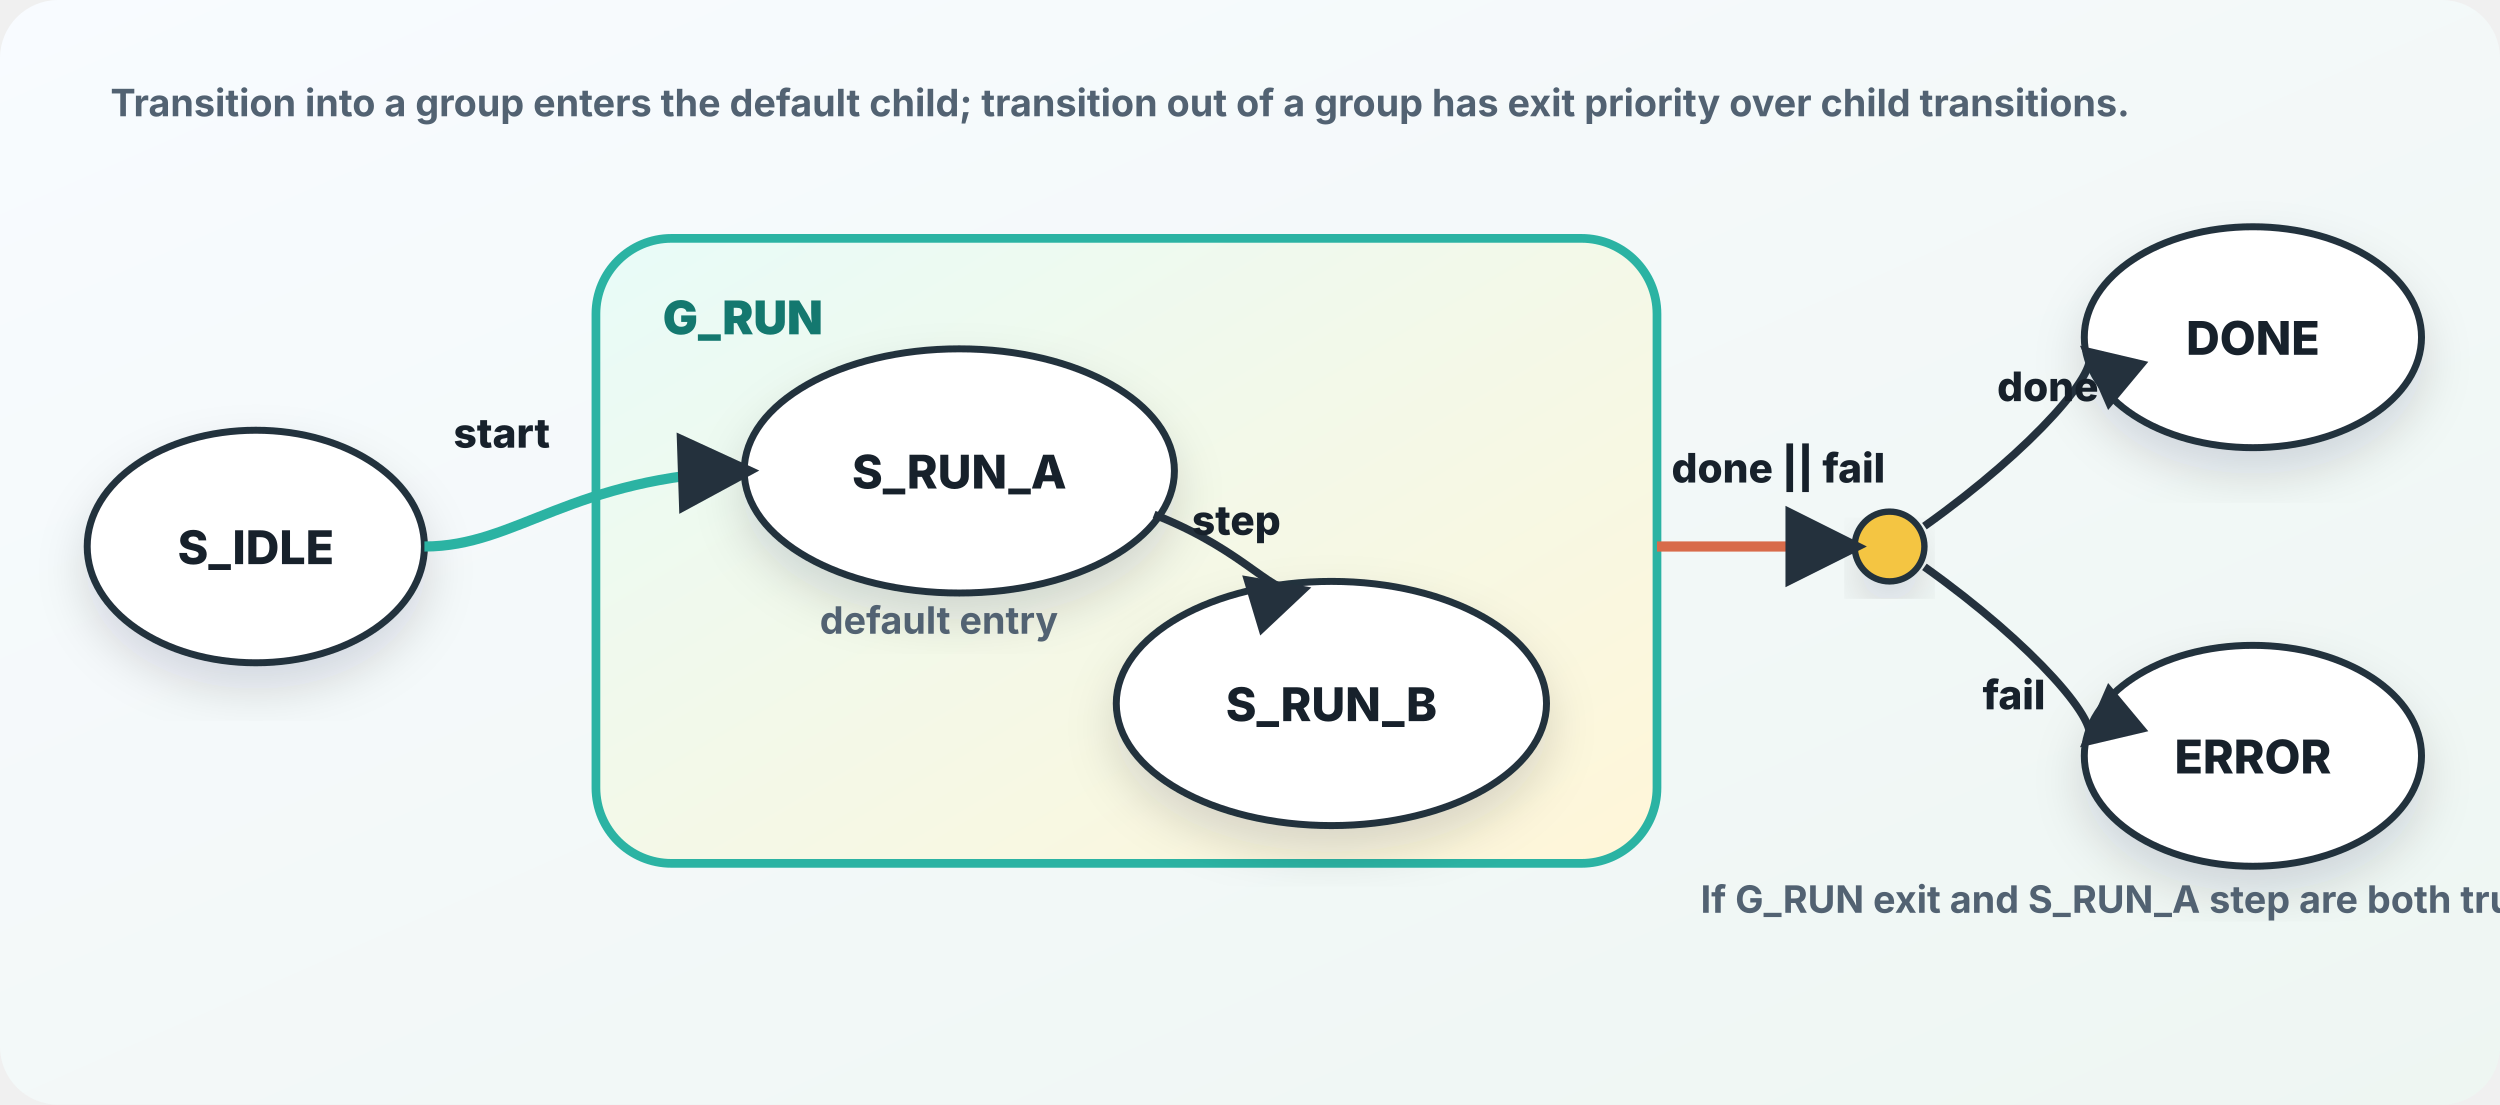
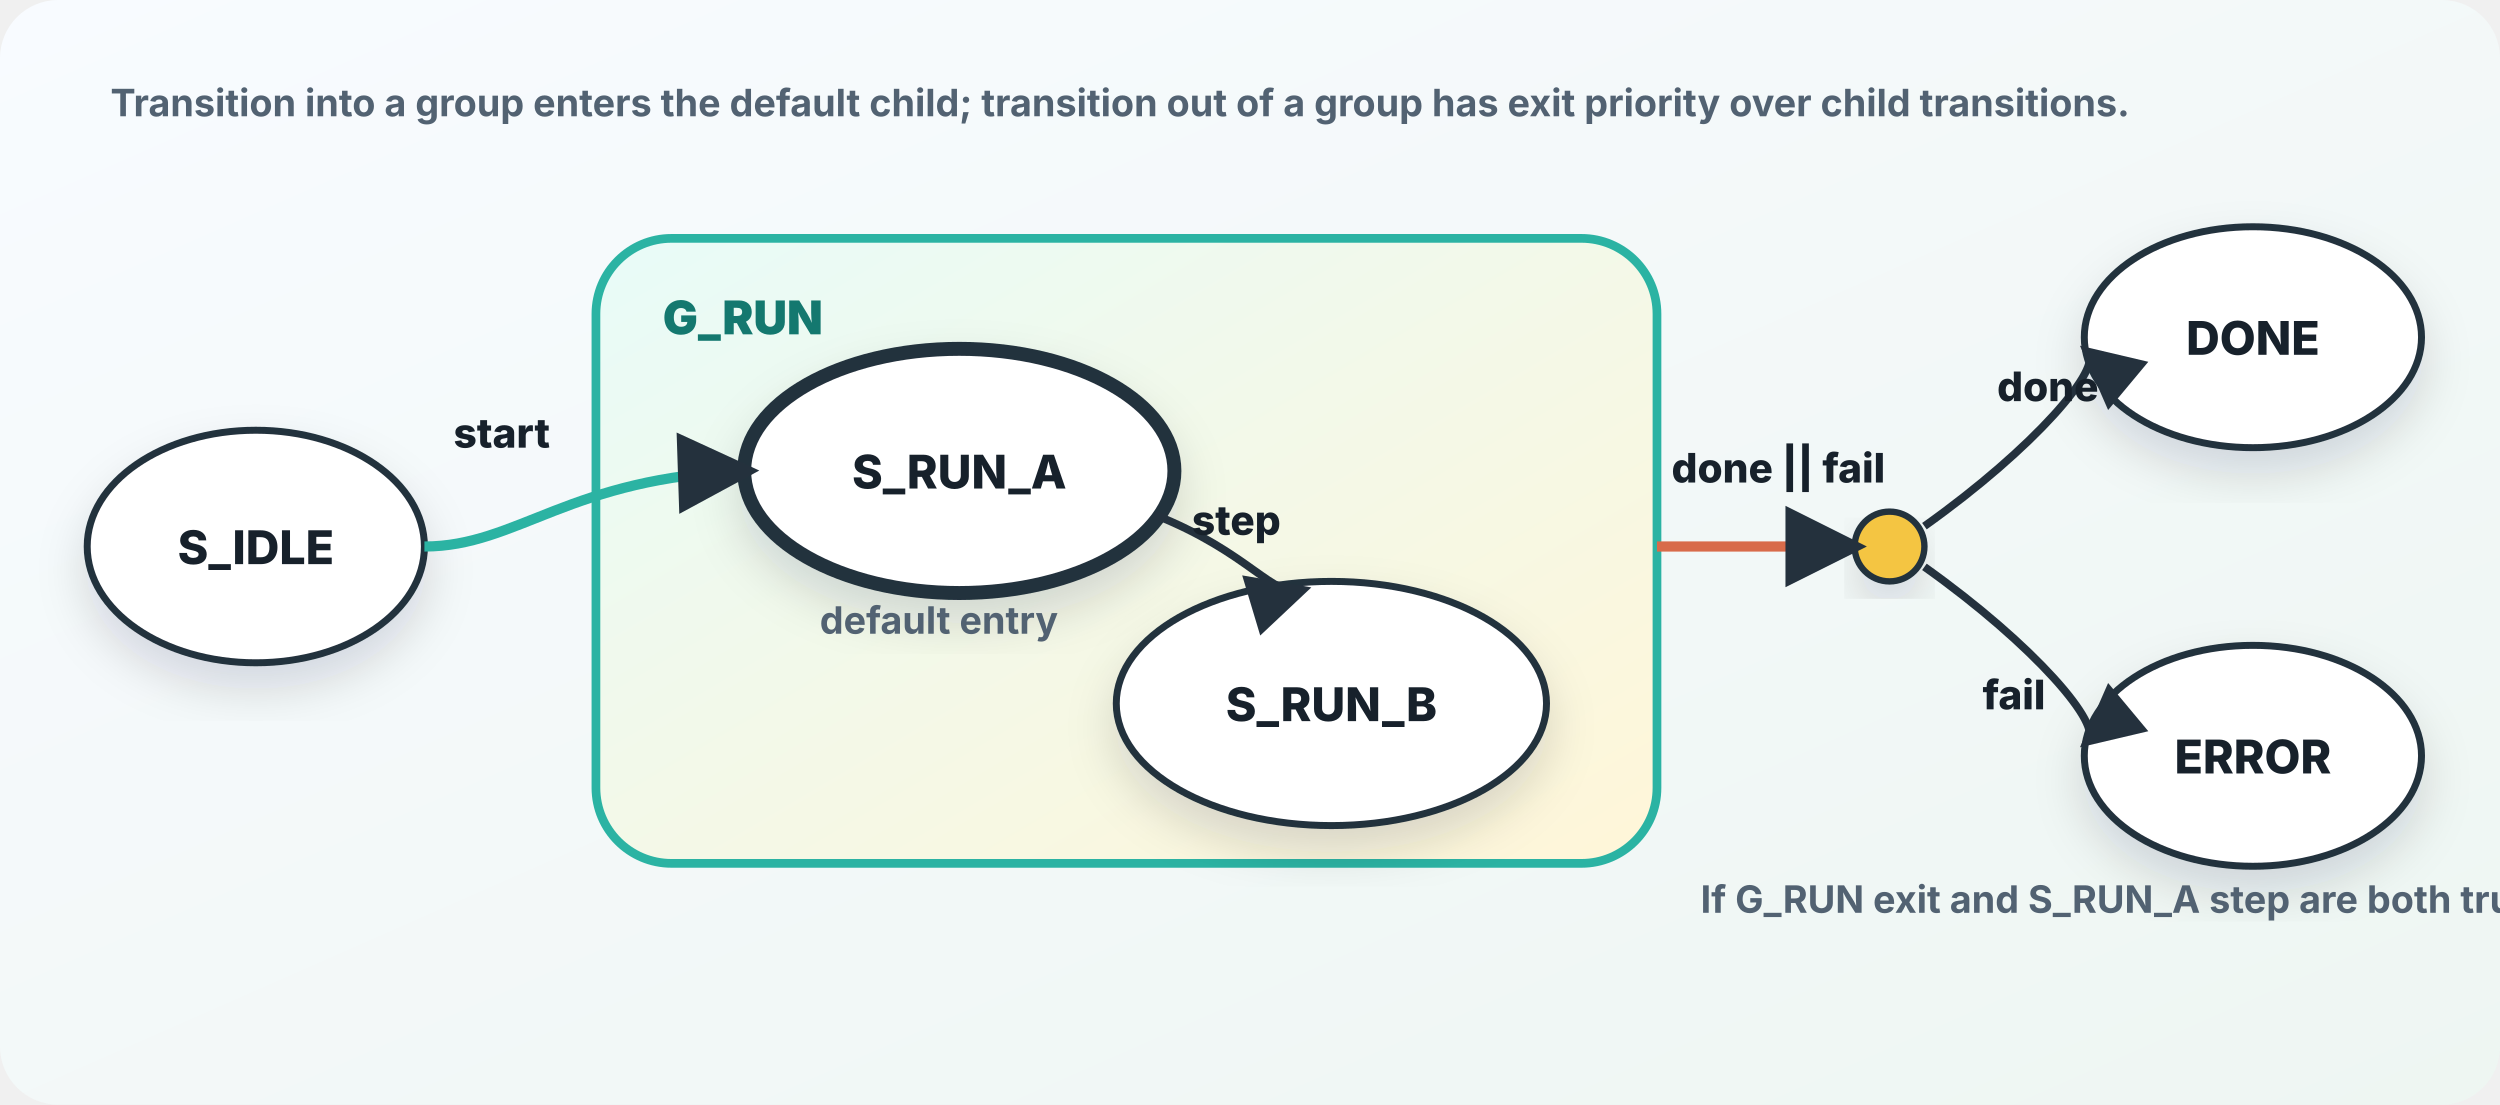
<svg xmlns="http://www.w3.org/2000/svg" width="860" height="380" viewBox="0 0 860 380" role="img" aria-label="State group and fork priority diagram">
  <defs>
    <linearGradient id="bg" x1="0" y1="0" x2="1" y2="1">
      <stop offset="0" stop-color="#f8fbff" />
      <stop offset="1" stop-color="#eef6f2" />
    </linearGradient>
    <linearGradient id="groupFill" x1="0" y1="0" x2="1" y2="1">
      <stop offset="0" stop-color="#e8fbf8" />
      <stop offset="1" stop-color="#fff6d8" />
    </linearGradient>
    <marker id="arrow" viewBox="0 0 10 10" refX="8.5" refY="5" markerWidth="8" markerHeight="8" orient="auto-start-reverse">
      <path d="M 0 0 L 10 5 L 0 10 z" fill="#24313d" />
    </marker>
    <filter id="shadow" x="-15%" y="-25%" width="130%" height="150%">
      <feDropShadow dx="0" dy="8" stdDeviation="8" flood-color="#12202a" flood-opacity="0.14" />
    </filter>
    <style>
      text { font-family: Inter, Segoe UI, Arial, Helvetica, sans-serif; fill: #17212b; }
      .bg { fill: url(#bg); }
      .group { fill: url(#groupFill); stroke: #2bb3a3; stroke-width: 3; }
      .state { fill: #ffffff; stroke: #24313d; stroke-width: 2.4; filter: url(#shadow); }
+       .defaultState { fill: #ffffff; stroke: #24313d; stroke-width: 4.8; filter: url(#shadow); }
      .fork { fill: #f4c542; stroke: #24313d; stroke-width: 2.2; filter: url(#shadow); }
      .line { fill: none; stroke: #24313d; stroke-width: 2.7; marker-end: url(#arrow); }
      .exit { fill: none; stroke: #d86b4a; stroke-width: 3.5; marker-end: url(#arrow); }
      .entry { fill: none; stroke: #2bb3a3; stroke-width: 3.5; marker-end: url(#arrow); }
      .name { font-size: 16px; font-weight: 800; text-anchor: middle; dominant-baseline: middle; }
      .label { font-size: 14px; font-weight: 800; }
      .note { fill: #526272; font-size: 13px; font-weight: 700; }
      .groupName { fill: #14786f; font-size: 16px; font-weight: 900; }
    </style>
  </defs>
  <rect class="bg" width="860" height="380" rx="20" />
  <text class="note" x="38" y="40">Transition into a group enters the default child; transition out of a group has exit priority over child transitions.</text>
  <ellipse class="state" cx="88" cy="188" rx="58" ry="40" />
  <text class="name" x="88" y="188">S_IDLE</text>
  <rect class="group" x="205" y="82" width="365" height="215" rx="26" />
  <text class="groupName" x="228" y="115">G_RUN</text>
-   <ellipse class="state" cx="330" cy="162" rx="74" ry="42" />
+   <ellipse class="defaultState" cx="330" cy="162" rx="74" ry="42" />
  <text class="name" x="330" y="162">S_RUN_A</text>
  <text class="note" x="282" y="218">default entry</text>
  <ellipse class="state" cx="458" cy="242" rx="74" ry="42" />
  <text class="name" x="458" y="242">S_RUN_B</text>
  <circle class="fork" cx="650" cy="188" r="12" />
  <ellipse class="state" cx="775" cy="116" rx="58" ry="38" />
  <text class="name" x="775" y="116">DONE</text>
  <ellipse class="state" cx="775" cy="260" rx="58" ry="38" />
  <text class="name" x="775" y="260">ERROR</text>
  <path class="entry" d="M 146 188 C 178 188 196 164 257 162" />
  <text class="label" x="156" y="154">start</text>
  <path class="line" d="M 397 177 C 430 190 438 206 448 203" />
  <text class="label" x="410" y="184">step</text>
  <path class="exit" d="M 570 188 C 596 188 616 188 638 188" />
  <text class="label" x="575" y="166">done || fail</text>
  <path class="line" d="M 662 181 C 700 154 724 126 718 121" />
  <text class="label" x="687" y="138">done</text>
  <path class="line" d="M 662 195 C 700 222 724 250 718 255" />
  <text class="label" x="682" y="244">fail</text>
  <text class="note" x="585" y="314">If G_RUN exit and S_RUN_A step are both true, the group exit wins.</text>
</svg>
